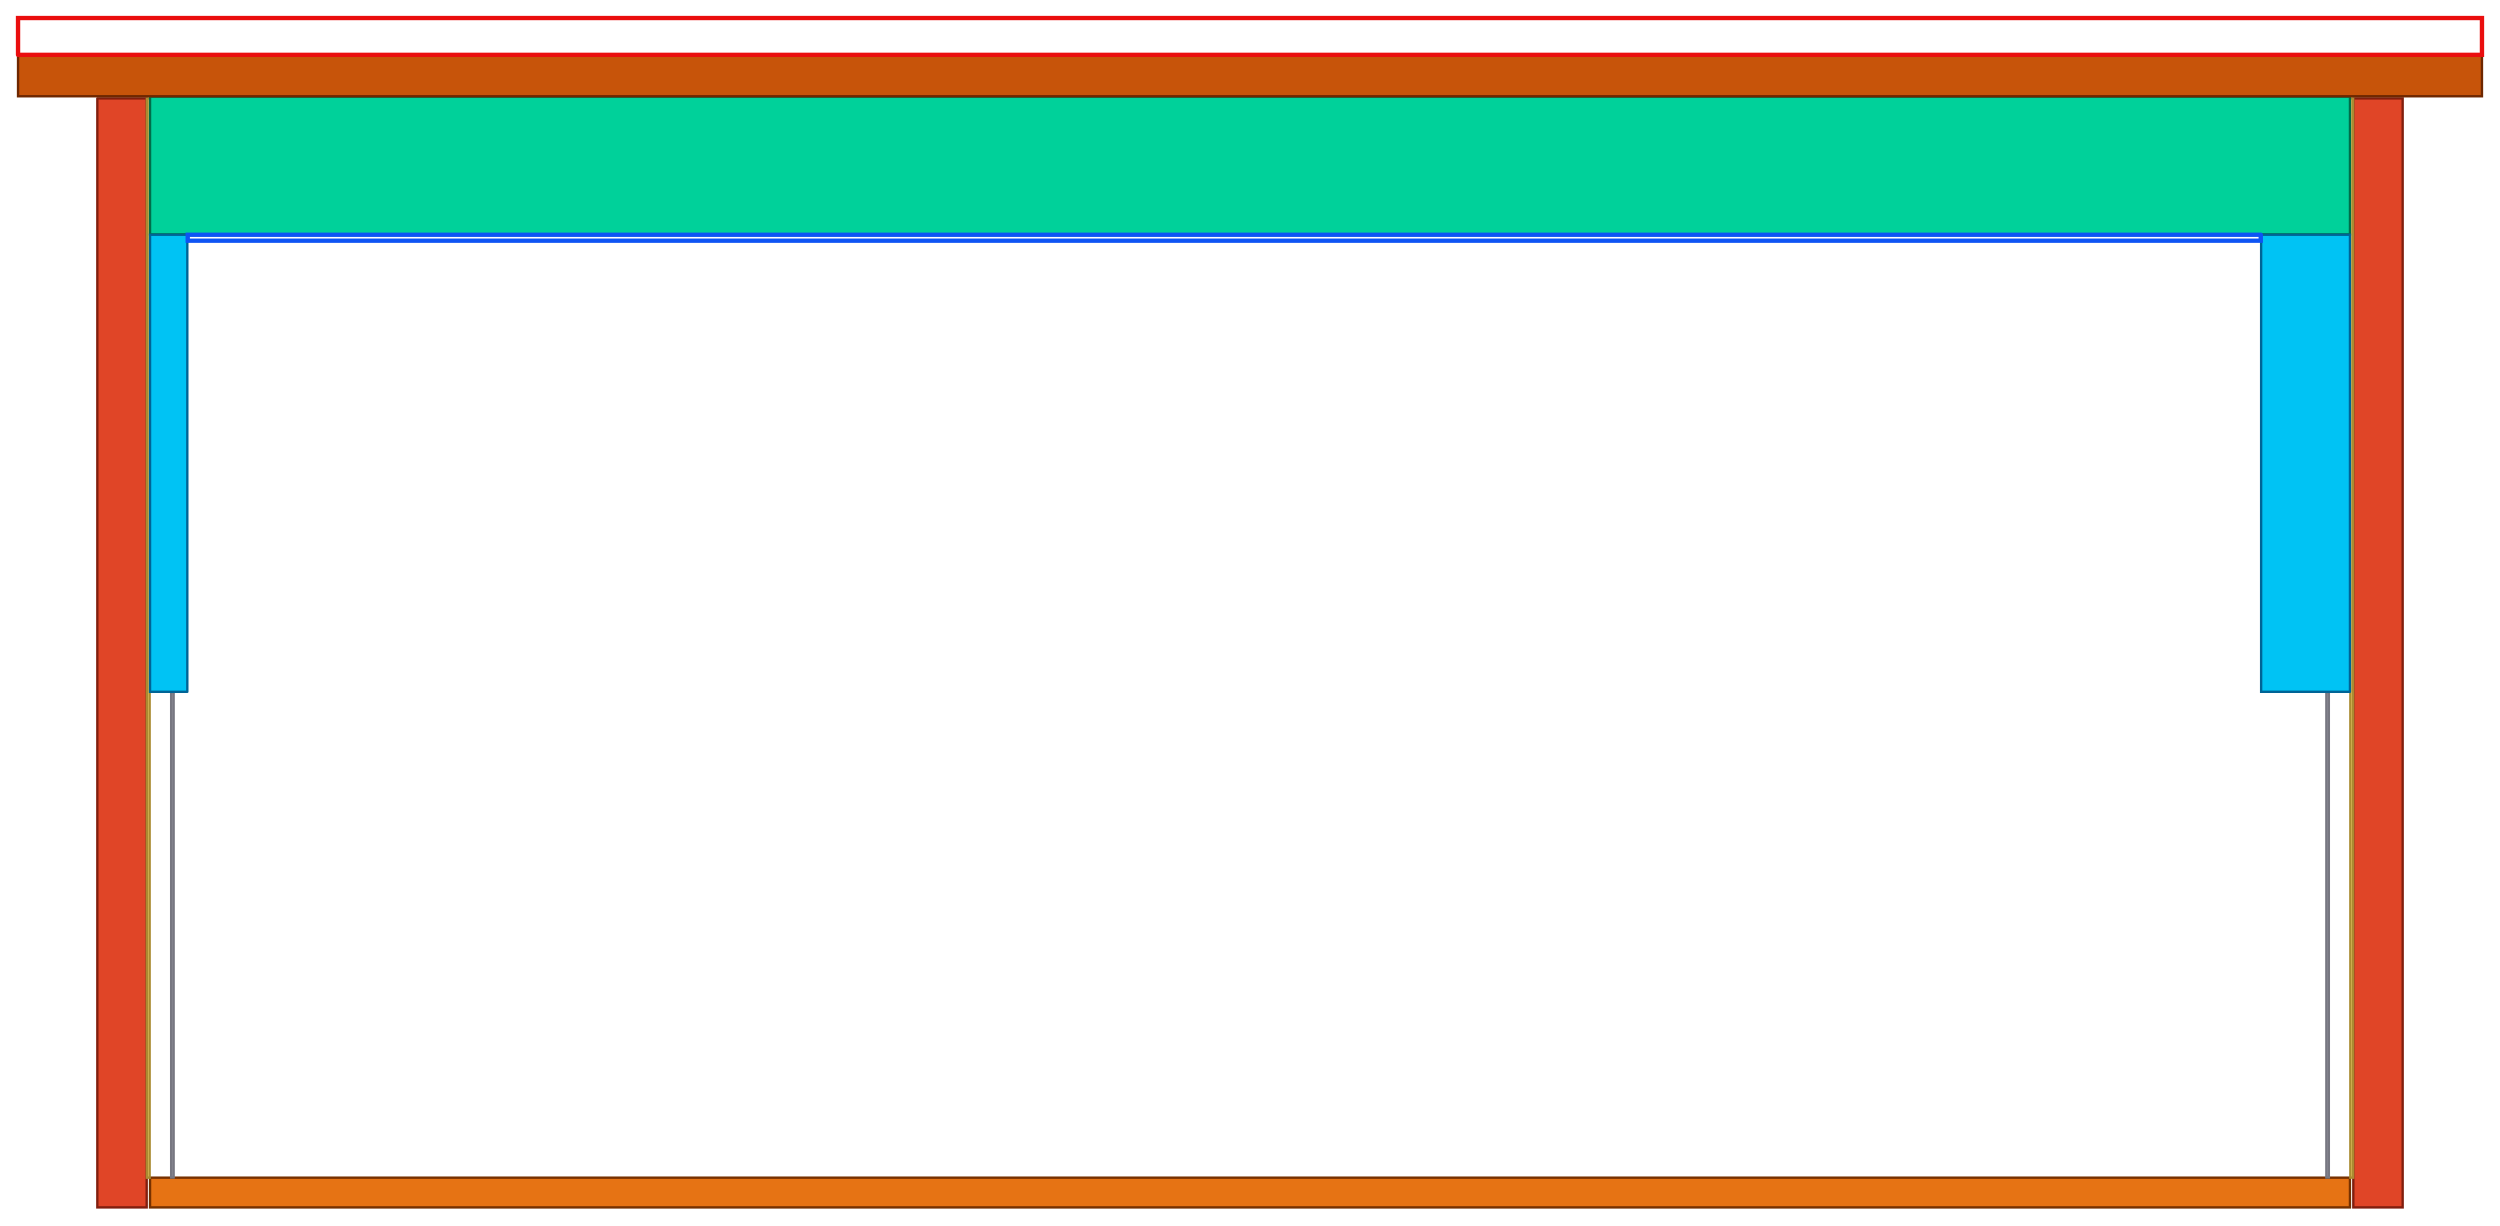
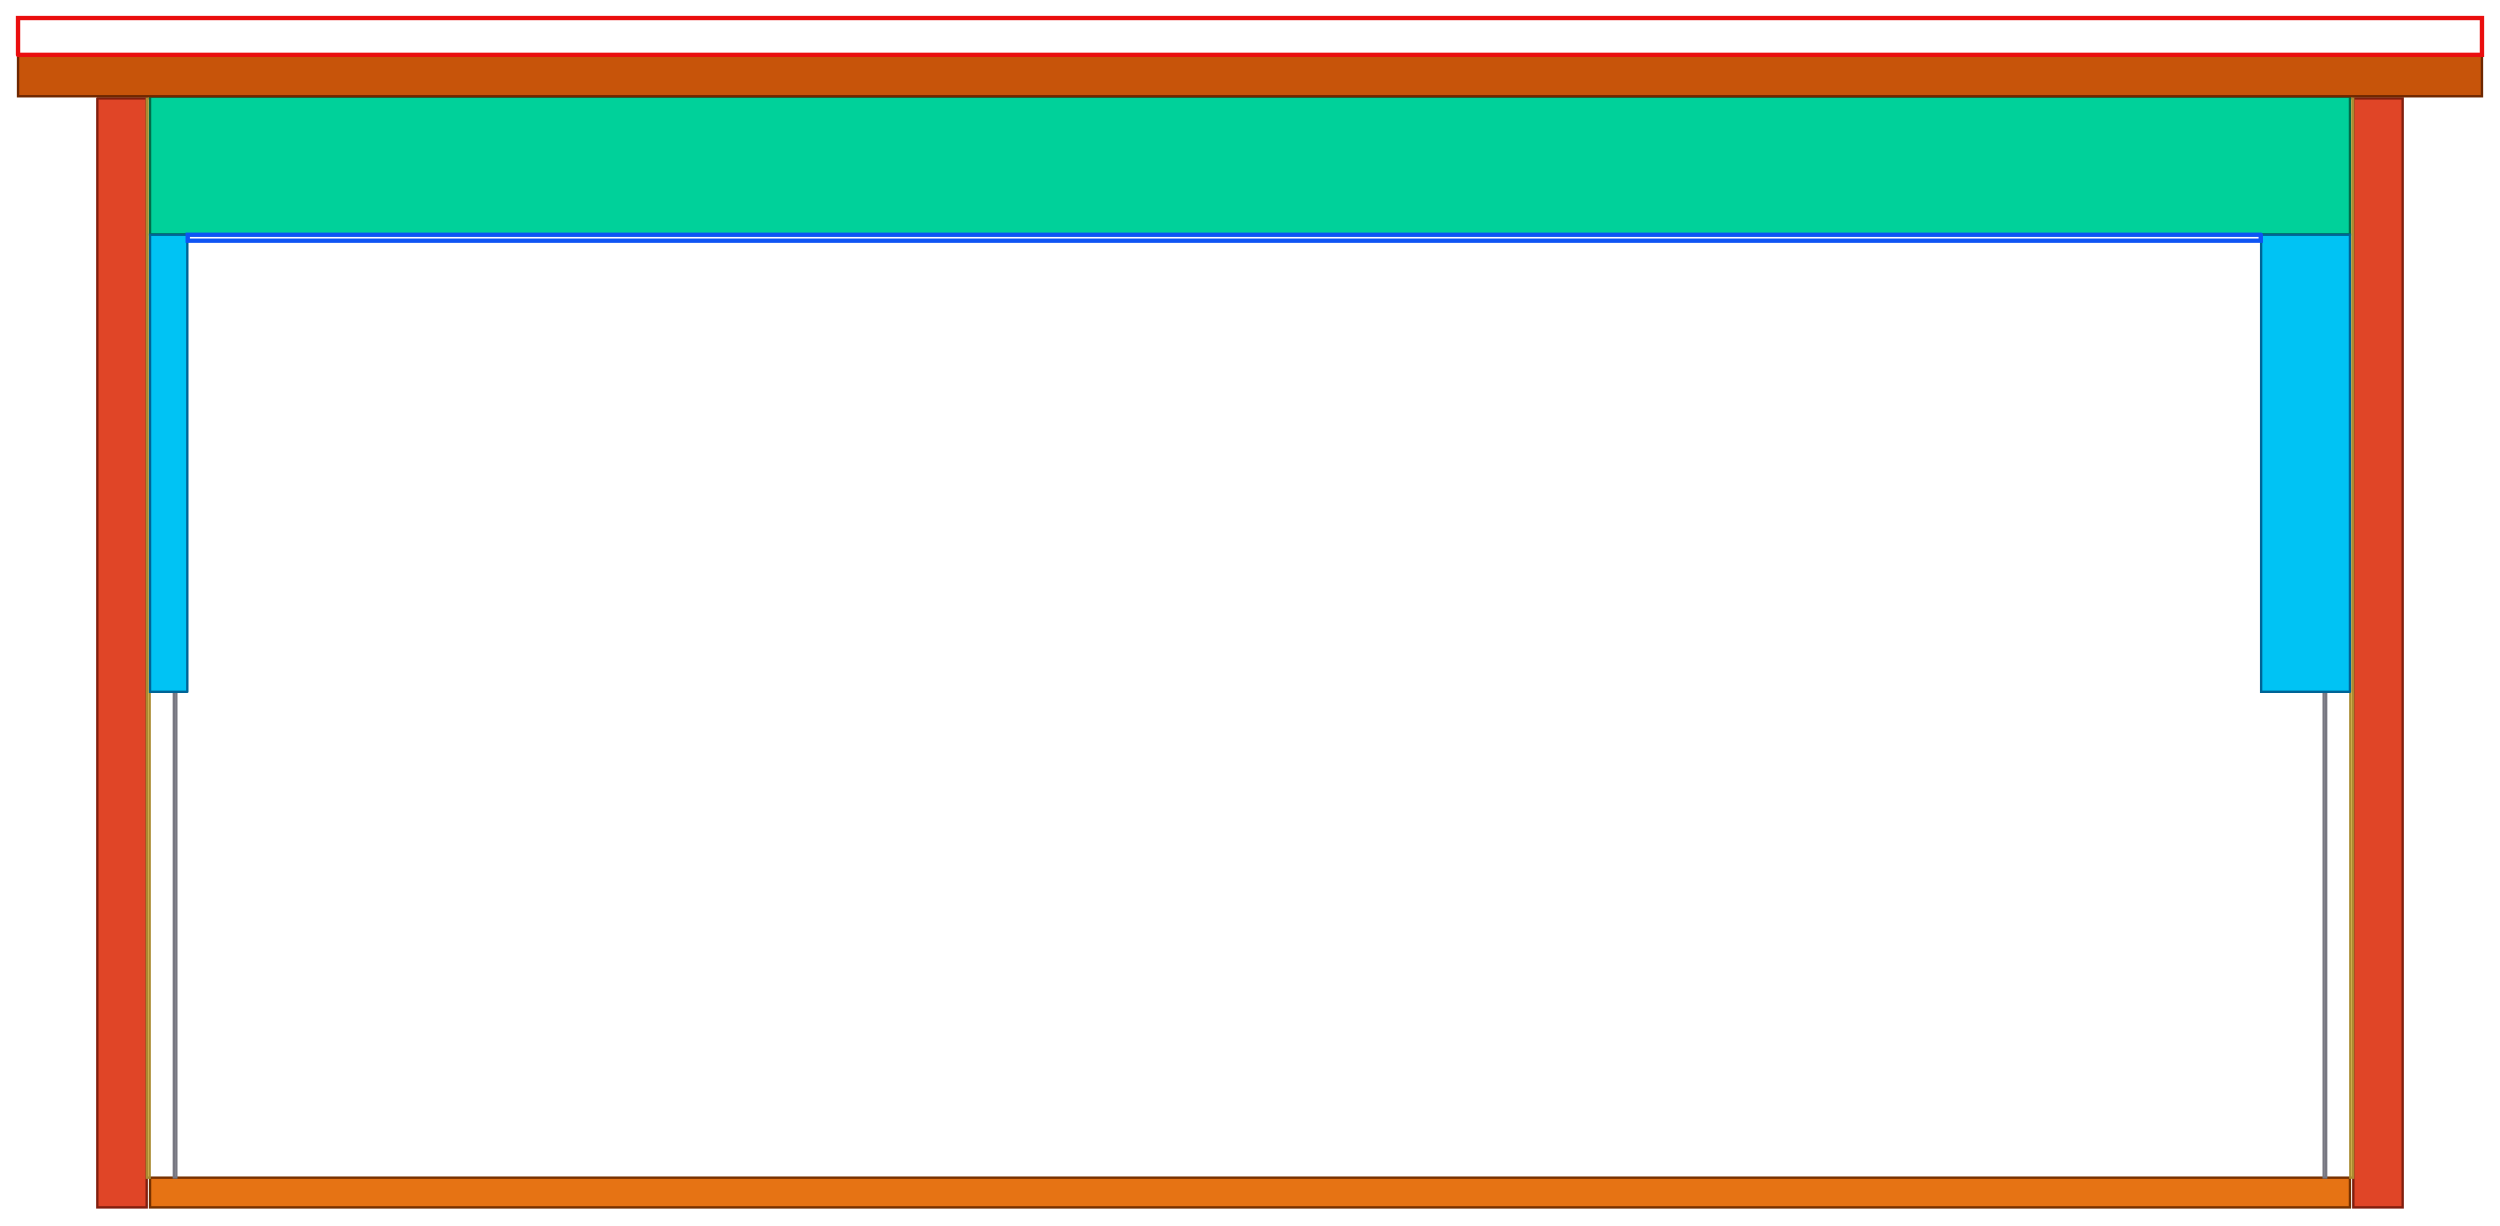
<svg xmlns="http://www.w3.org/2000/svg" width="12612.0mm" height="6182.0mm" viewBox="-756.0 -5941.0 12612.0 6182.0" version="1.1">
  <g transform="scale(1,-1)" stroke-linecap="round">
    <g fill="rgb(230,115,20)" stroke="rgb(119,49,0)" stroke-width="12.0" id="podlaha">
      <path d="M 1.0,0.0 L 11099.0,0.0 L 11099.0,-150.0 L 1.0,-150.0 L 1.0,0.0" />
    </g>
    <g fill="rgb(224,69,39)" stroke="rgb(129,30,14)" stroke-width="12.0" id="zdivo">
      <path d="M -265.0,5444.592 L -16.0,5444.592 L -16.0,-150.0 L -265.0,-150.0 L -265.0,5444.592" />
      <path d="M 11116.0,5444.592 L 11365.0,5444.592 L 11365.0,-150.0 L 11116.0,-150.0 L 11116.0,5444.592" />
    </g>
    <g fill="rgb(255,224,119)" stroke="rgb(170,139,49)" stroke-width="12.0" id="omitka">
      <path d="M -15.0,5444.592 L -1.0,5444.592 L -1.0,0.0 L -15.0,0.0 L -15.0,5444.592" />
      <path d="M 11101.0,5444.592 L 11115.0,5444.592 L 11115.0,0.0 L 11101.0,0.0 L 11101.0,5444.592" />
    </g>
    <g fill="rgb(0,209,154)" stroke="rgb(0,110,74)" stroke-width="12.0" id="vata">
      <path d="M 1.0,5453.462 L 11099.0,5453.462 L 11099.0,4758.695 L 1.0,4758.695 L 1.0,5453.462" />
    </g>
    <g fill="rgb(230,230,234)" stroke="rgb(119,119,129)" stroke-width="12.0" id="sdk">
-       <path d="M 107.5,2450.0 L 120.0,2450.0 L 120.0,1.0 L 107.5,1.0 L 107.5,2450.0" />
-       <path d="M 10980.0,2450.0 L 10992.5,2450.0 L 10992.5,1.0 L 10980.0,1.0 L 10980.0,2450.0" />
+       <path d="M 121.0,2450.0 L 133.5,2450.0 L 133.5,1.0 L 121.0,1.0 L 121.0,2450.0" />
+       <path d="M 10966.5,2450.0 L 10979.0,2450.0 L 10979.0,1.0 L 10966.5,1.0 L 10966.5,2450.0" />
    </g>
    <g fill="rgb(199,84,10)" stroke="rgb(110,39,0)" stroke-width="12.0" id="krov">
      <path d="M -665.0,5662.327 L 11765.0,5662.327 L 11765.0,5455.462 L -665.0,5455.462 L -665.0,5662.327" />
    </g>
    <g fill="rgb(0,195,244)" stroke="rgb(0,100,150)" stroke-width="12.0" id="predstena">
      <path d="M 189.0,2451.0 L 1.0,2451.0 L 1.0,4756.695 L 189.0,4756.695 L 189.0,2451.0" />
      <path d="M 11099.0,2451.0 L 10651.0,2451.0 L 10651.0,4756.695 L 11099.0,4756.695 L 11099.0,2451.0" />
    </g>
    <g fill="none" stroke="rgb(14,84,244)" stroke-width="22.0" id="podhled">
      <path d="M 10649.0,4756.695 L 10649.0,4726.695 L 191.0,4726.695 L 191.0,4756.695 L 10649.0,4756.695" />
    </g>
    <g fill="none" stroke="rgb(234,14,14)" stroke-width="22.0" id="krytina">
      <path d="M -665.0,5664.327 L -665.0,5850.0 L 11765.0,5850.0 L 11765.0,5664.327 L -665.0,5664.327" />
    </g>
  </g>
</svg>
